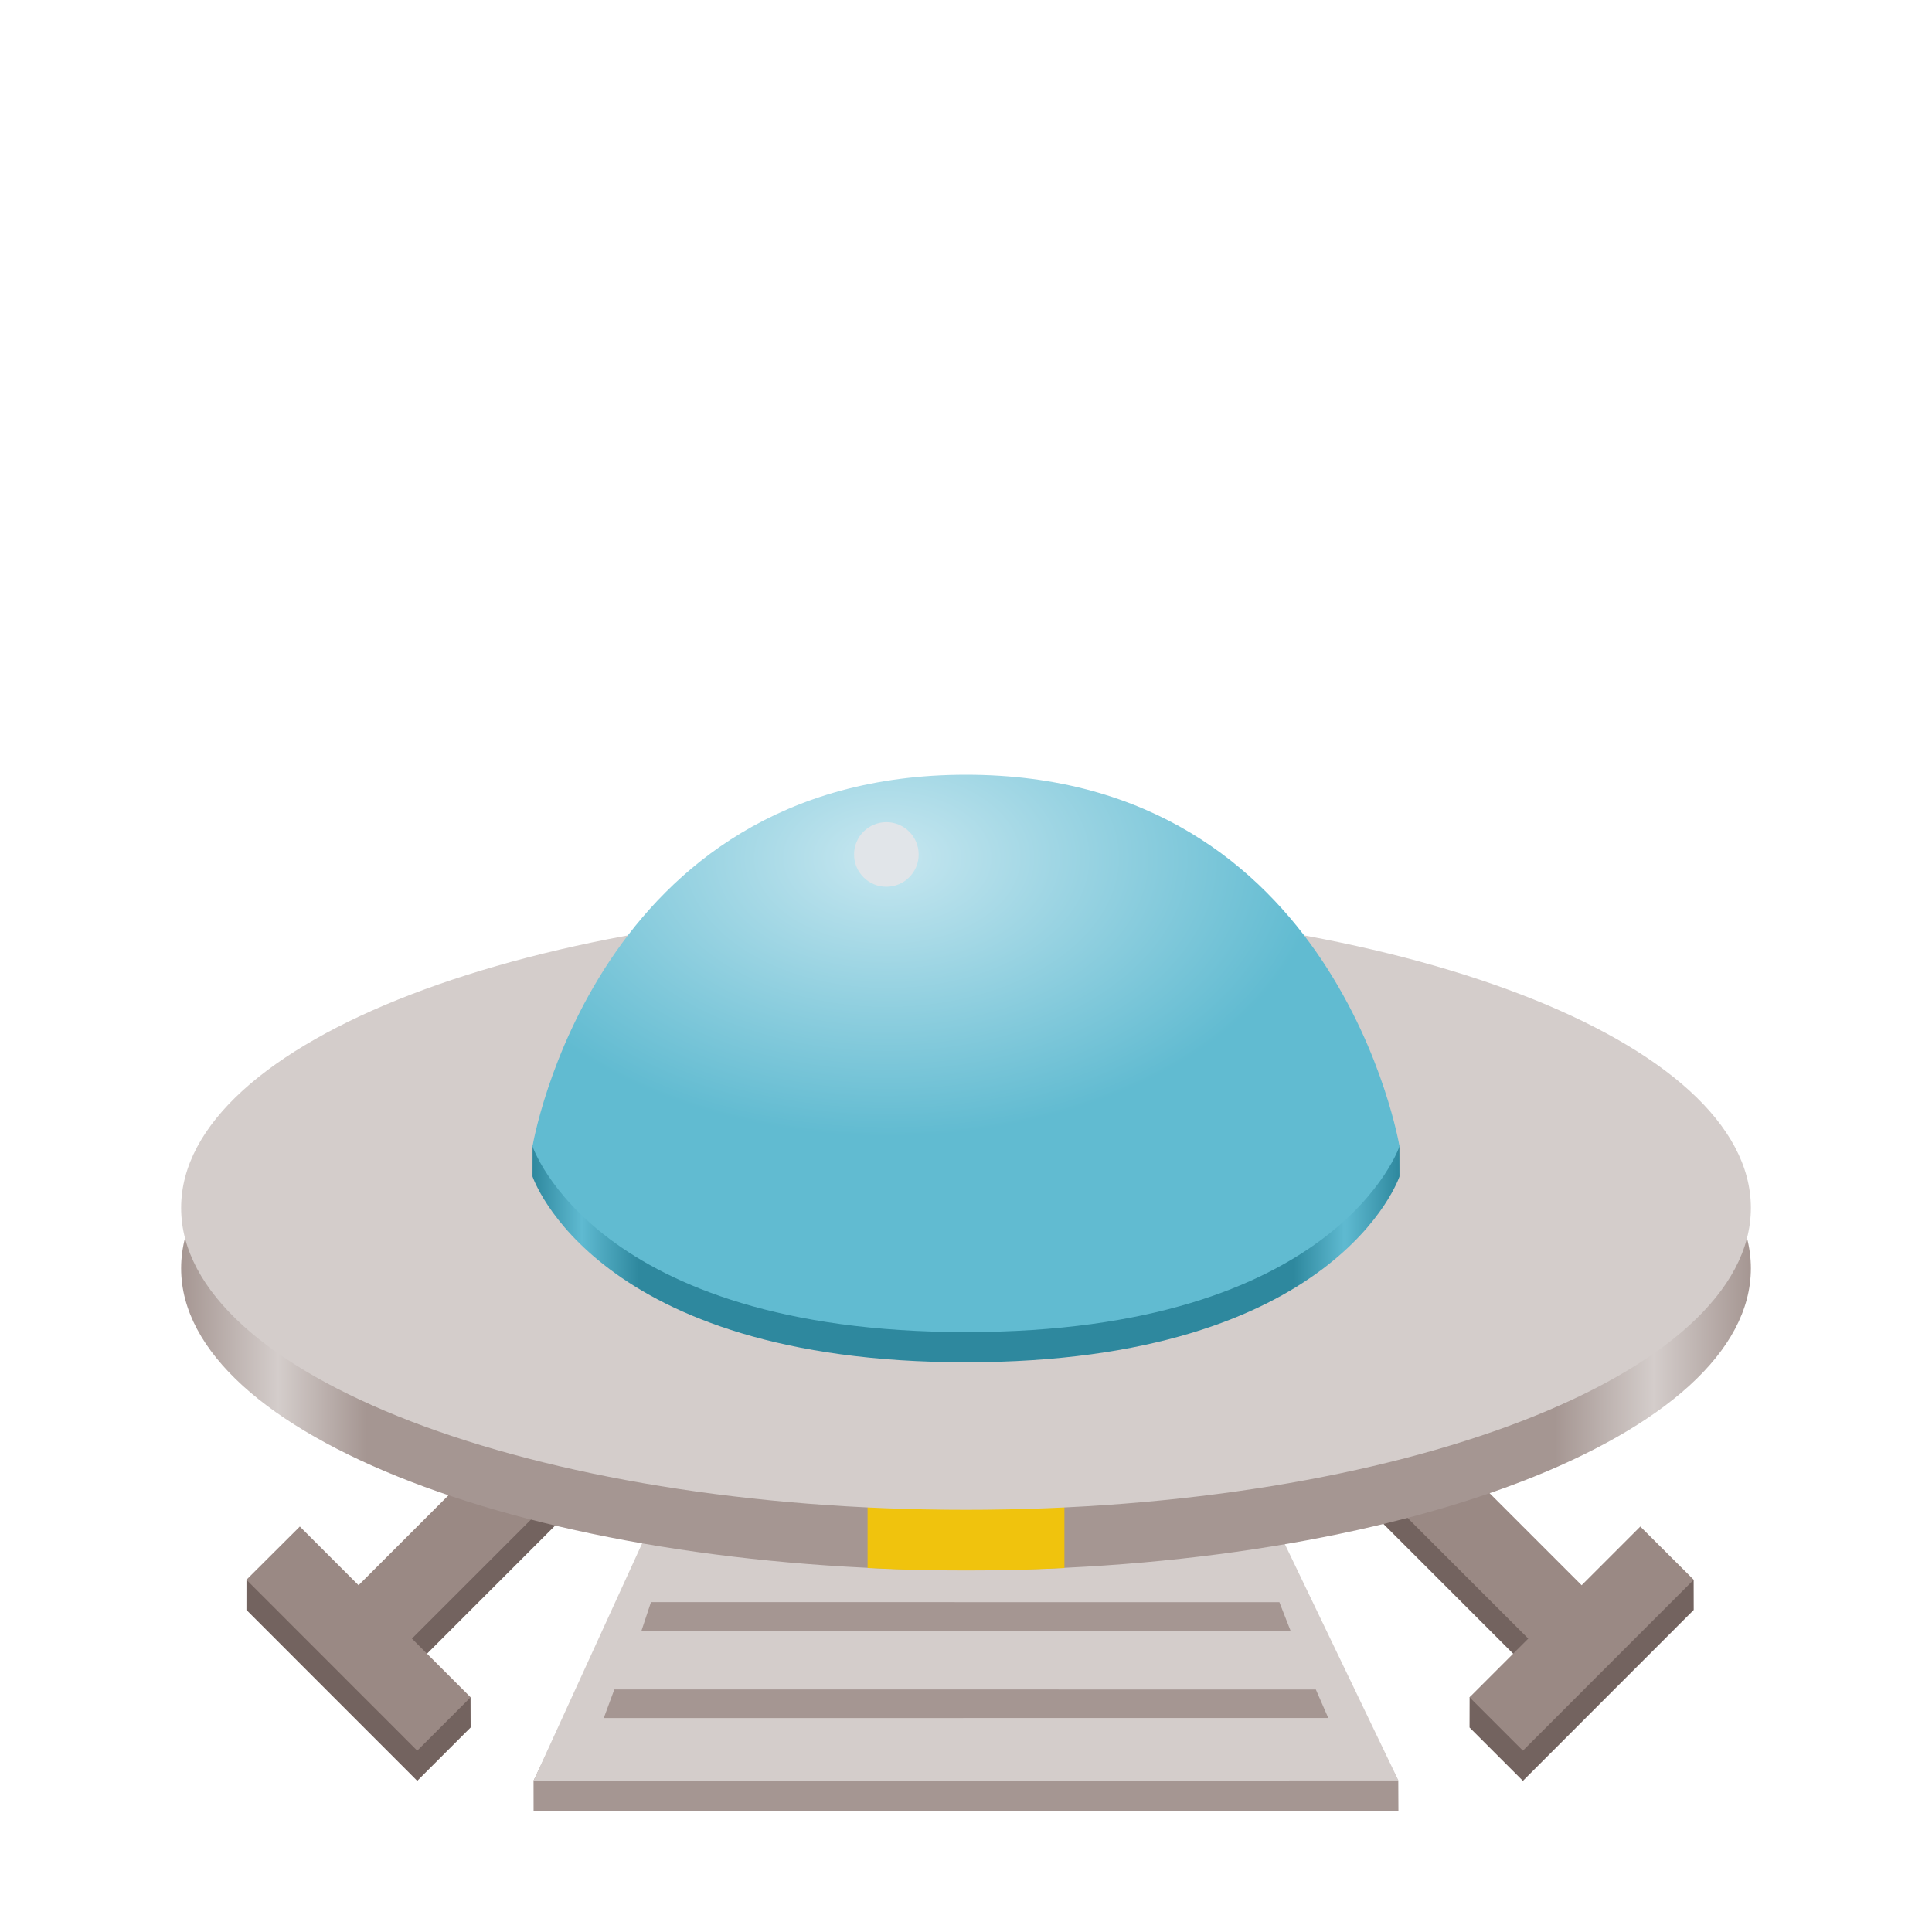
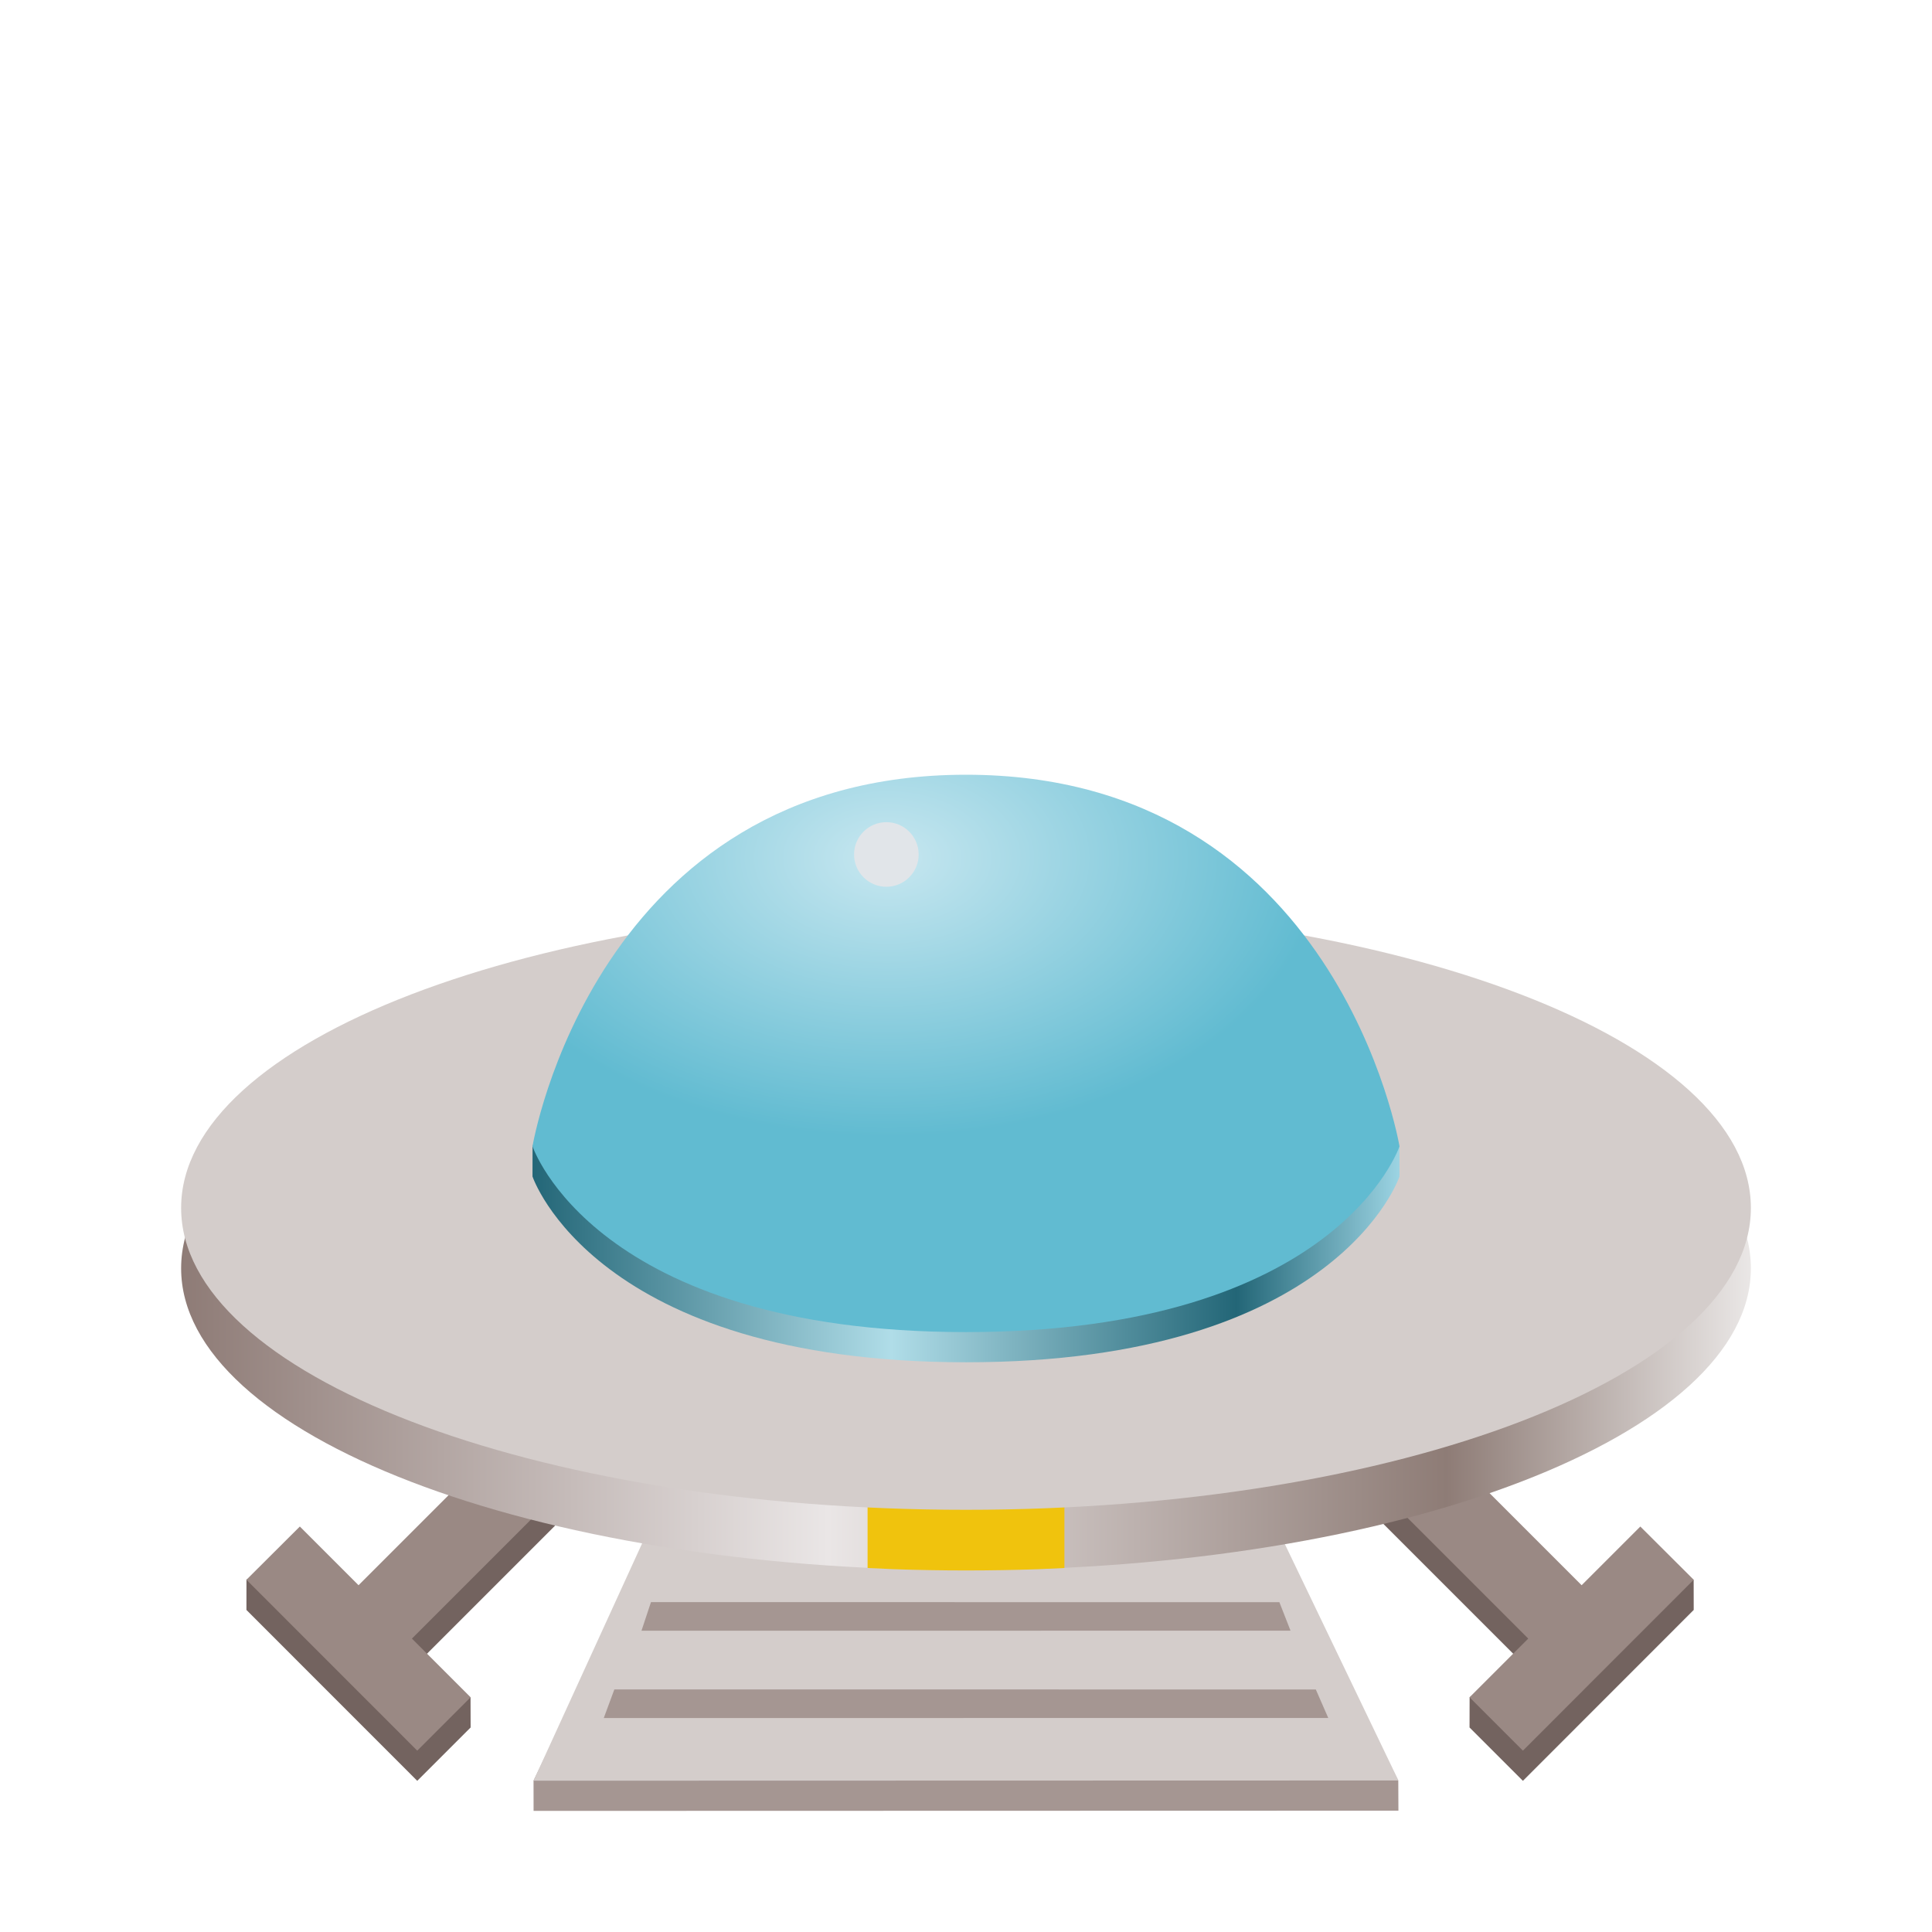
<svg xmlns="http://www.w3.org/2000/svg" xmlns:xlink="http://www.w3.org/1999/xlink" version="1.1" id="Capa_1" x="0px" y="0px" width="128" height="128" viewBox="0 0 128 128" enable-background="new 0 0 32 32" xml:space="preserve">
  <defs id="defs55">
    <linearGradient id="linearGradient1940">
-       <stop style="stop-color:#a59692;stop-opacity:1;" offset="0" id="stop1936" />
-       <stop style="stop-color:#d4cdcb;stop-opacity:1;" offset="0.062" id="stop1944" />
-       <stop style="stop-color:#a59692;stop-opacity:1;" offset="0.118" id="stop1946" />
-       <stop style="stop-color:#a59692;stop-opacity:1;" offset="0.875" id="stop1948" />
-       <stop style="stop-color:#d4cdcb;stop-opacity:1;" offset="0.938" id="stop1950" />
-       <stop style="stop-color:#a59692;stop-opacity:1;" offset="1" id="stop1938" />
+       <stop style="stop-color:#8e7b76;stop-opacity:1;" offset="0" id="stop1936" />
+       <stop style="stop-color:#eae6e6;stop-opacity:1;" offset="0.412" id="stop1944" />
+       <stop style="stop-color:#8e7c76;stop-opacity:1;" offset="0.806" id="stop1946" />
+       <stop style="stop-color:#eae7e6;stop-opacity:1;" offset="1" id="stop1948" />
    </linearGradient>
    <linearGradient id="linearGradient1831">
      <stop style="stop-color:#c7e7f0;stop-opacity:1;" offset="0" id="stop1829" />
      <stop style="stop-color:#61bbd1;stop-opacity:1;" offset="1" id="stop1827" />
    </linearGradient>
    <linearGradient id="linearGradient1815">
-       <stop style="stop-color:#2e889e;stop-opacity:1;" offset="0" id="stop1811" />
-       <stop style="stop-color:#5fbad1;stop-opacity:1;" offset="0.057" id="stop1819" />
-       <stop style="stop-color:#2e889e;stop-opacity:1;" offset="0.123" id="stop1821" />
-       <stop style="stop-color:#2e889e;stop-opacity:1;" offset="0.878" id="stop1823" />
-       <stop style="stop-color:#5fbad1;stop-opacity:1;" offset="0.937" id="stop1825" />
-       <stop style="stop-color:#2e889e;stop-opacity:1;" offset="1" id="stop1813" />
-     </linearGradient>
-     <linearGradient gradientUnits="userSpaceOnUse" y2="359.924" x2="944.207" y1="350.856" x1="953.275" id="linearGradient1492" xlink:href="#linearGradient27905" gradientTransform="matrix(0.3367363,0,0,0.3367363,-562.992,-99.06285)" />
-     <linearGradient id="linearGradient27905">
-       <stop id="stop27901" offset="0" style="stop-color:#e9b96e;stop-opacity:1;" />
-       <stop id="stop27903" offset="1" style="stop-color:#dc9321;stop-opacity:1" />
-     </linearGradient>
-     <linearGradient y2="216.919" x2="428.919" y1="227" x1="418.838" gradientUnits="userSpaceOnUse" id="linearGradient1506" xlink:href="#linearGradient27913" gradientTransform="matrix(0.3367363,0,0,0.3367363,-360.9502,-27.67475)" />
-     <linearGradient id="linearGradient27913">
-       <stop id="stop27909" offset="0" style="stop-color:#bcbcb4;stop-opacity:1" />
-       <stop id="stop27911" offset="1" style="stop-color:#eeeeec;stop-opacity:1" />
-     </linearGradient>
-     <radialGradient r="40" fy="225.395" fx="450.948" cy="225.395" cx="450.948" gradientTransform="matrix(0.5544302,0,0,0.5544302,-463.7494,-82.5224)" gradientUnits="userSpaceOnUse" id="radialGradient1425" xlink:href="#linearGradient27897" />
-     <linearGradient id="linearGradient27897">
-       <stop id="stop27893" offset="0" style="stop-color:#505050;stop-opacity:1" />
-       <stop id="stop27895" offset="1" style="stop-color:#000000;stop-opacity:1" />
+       <stop style="stop-color:#236677;stop-opacity:1;" offset="0" id="stop1811" />
+       <stop style="stop-color:#b0dde8;stop-opacity:1;" offset="0.414" id="stop1819" />
+       <stop style="stop-color:#236677;stop-opacity:1;" offset="0.812" id="stop1821" />
+       <stop style="stop-color:#9cd4e3;stop-opacity:1;" offset="1" id="stop1823" />
    </linearGradient>
    <linearGradient xlink:href="#linearGradient1815" id="linearGradient1817" x1="35.28" y1="71.791" x2="92.72" y2="71.791" gradientUnits="userSpaceOnUse" />
    <radialGradient xlink:href="#linearGradient1831" id="radialGradient1833" cx="58.791" cy="49.656" fx="58.791" fy="49.656" r="28.72" gradientTransform="matrix(1,0,0,0.6428566,0,24.92536)" gradientUnits="userSpaceOnUse" />
    <linearGradient xlink:href="#linearGradient1940" id="linearGradient1942" x1="12" y1="84.028" x2="116" y2="84.028" gradientUnits="userSpaceOnUse" />
  </defs>
  <path id="path2226-6" style="fill:#73635f;fill-opacity:1;stroke:none;stroke-width:0.999px;stroke-linecap:butt;stroke-linejoin:miter;stroke-opacity:1" d="m 100.897,117.985 11.316,-11.322 -0.004,-1.996 -3.534,-1.531 -3.889,3.889 -15.556,-15.556 -3.536,3.536 15.556,15.556 -3.884,1.883 -0.005,2.006 z" />
  <path id="path2226" style="fill:#9a8984;fill-opacity:1;stroke:none;stroke-width:0.999px;stroke-linecap:butt;stroke-linejoin:miter;stroke-opacity:1" d="m 100.897,115.985 11.316,-11.322 -3.538,-3.527 -3.889,3.889 -15.556,-15.556 -3.536,3.536 15.556,15.556 -3.889,3.889 z" />
  <path id="path2226-9-3" style="fill:#73635f;fill-opacity:1;stroke:none;stroke-width:0.999px;stroke-linecap:butt;stroke-linejoin:miter;stroke-opacity:1" d="m 27.644,117.985 -11.317,-11.322 0.002,-2.013 3.537,-1.514 3.889,3.889 15.556,-15.556 3.536,3.536 -15.556,15.556 3.883,1.895 0.006,1.994 z" />
  <path id="path2226-9" style="fill:#9a8984;fill-opacity:1;stroke:none;stroke-width:0.999px;stroke-linecap:butt;stroke-linejoin:miter;stroke-opacity:1" d="m 27.644,115.985 -11.317,-11.322 3.538,-3.527 3.889,3.889 15.556,-15.556 3.536,3.536 -15.556,15.556 3.889,3.889 z" />
  <g id="g451" transform="translate(0,15.75523)">
    <path style="fill:#a59692;fill-opacity:1;stroke:none;stroke-width:1px;stroke-linecap:butt;stroke-linejoin:miter;stroke-opacity:1" d="m 52.781,66.111 -17.433,36.103 0.003,2.007 57.298,-0.015 -0.009,-1.984 -18.336,-36.198 z" id="path2436-3" />
    <path style="fill:#d4cdcb;fill-opacity:1;stroke:none;stroke-width:1px;stroke-linecap:butt;stroke-linejoin:miter;stroke-opacity:1" d="M 52.781,64.111 35.351,102.221 92.649,102.206 74.304,64.024 Z" id="path2436" />
    <path style="fill:#a59692;fill-opacity:1;stroke:none;stroke-width:0.958px;stroke-linecap:butt;stroke-linejoin:miter;stroke-opacity:1" d="m 40.702,96.174 46.475,0.004 0.824,1.887 -48,0.005 z" id="path2513" />
    <path style="fill:#a59692;fill-opacity:1;stroke:none;stroke-width:0.906px;stroke-linecap:butt;stroke-linejoin:miter;stroke-opacity:1" d="m 43.129,90.389 41.633,0.004 0.738,1.887 -43,0.005 z" id="path2513-2" />
    <path style="fill:#a59692;fill-opacity:1;stroke:none;stroke-width:0.852px;stroke-linecap:butt;stroke-linejoin:miter;stroke-opacity:1" d="m 45.556,84.603 36.792,0.004 0.652,1.887 -38,0.005 z" id="path2513-2-9" />
    <path style="fill:#a59692;fill-opacity:1;stroke:none;stroke-width:0.794px;stroke-linecap:butt;stroke-linejoin:miter;stroke-opacity:1" d="m 47.983,78.818 31.951,0.004 0.566,1.887 -33,0.005 z" id="path2513-2-9-1" />
  </g>
  <ellipse style="fill:url(#linearGradient1942);fill-opacity:1;stroke:none;stroke-width:0.934;stroke-linecap:round;stroke-linejoin:round;stroke-miterlimit:0.5;stroke-opacity:1;paint-order:stroke fill markers" id="path2268" cx="64" cy="84.028" rx="52" ry="20" />
  <path id="path2738" style="fill:#f0c30d;fill-opacity:1;stroke:none;stroke-linecap:round;stroke-linejoin:round;stroke-miterlimit:0.5;stroke-opacity:1;paint-order:stroke fill markers" d="m 57.48,103.885 a 52,20 0 0 0 1.723,0.078 52,20 0 0 0 2.396,0.062 52,20 0 0 0 2.402,0.021 52,20 0 0 0 2.4,-0.021 52,20 0 0 0 2.396,-0.062 52,20 0 0 0 1.723,-0.078 v -5.221 h -13.041 z" />
  <ellipse style="fill:#d4cdcb;fill-opacity:1;stroke:none;stroke-width:0.934;stroke-linecap:round;stroke-linejoin:round;stroke-miterlimit:0.5;stroke-opacity:1;paint-order:stroke fill markers" id="path2268-5" cx="64" cy="80.028" rx="52" ry="20" />
  <path fill="none" stroke="#4d5152" stroke-linecap="round" stroke-miterlimit="10" d="m 35.28,77.945 0.004,-1.986 c 0,0 7.076,-22.631 28.716,-22.631 21.894,0 28.716,22.627 28.716,22.627 l 0.004,1.99 c 0,0 -4.103,12.309 -28.72,12.309 -24.618,0 -28.72,-12.309 -28.72,-12.309 z" id="path22-3-0" style="fill:url(#linearGradient1817);fill-opacity:1;stroke:none;stroke-width:4.103;stroke-opacity:1" />
  <path fill="none" stroke="#4d5152" stroke-linecap="round" stroke-miterlimit="10" d="m 35.28,75.945 c 0,0 4.103,-24.617 28.72,-24.617 24.618,0 28.72,24.617 28.72,24.617 0,0 -4.103,12.309 -28.72,12.309 -24.618,0 -28.72,-12.309 -28.72,-12.309 z" id="path22-3" style="fill:url(#radialGradient1833);fill-opacity:1;stroke:none;stroke-width:4.103;stroke-opacity:1" />
  <circle r="2.14" transform="scale(1,-1)" cy="-56.611" cx="58.724" id="circle21711-7-41-9-3" style="color:#000000;display:inline;overflow:visible;visibility:visible;fill:#e1e5e9;fill-opacity:1;fill-rule:nonzero;stroke:none;stroke-width:0.4;marker:none;enable-background:new" />
</svg>
